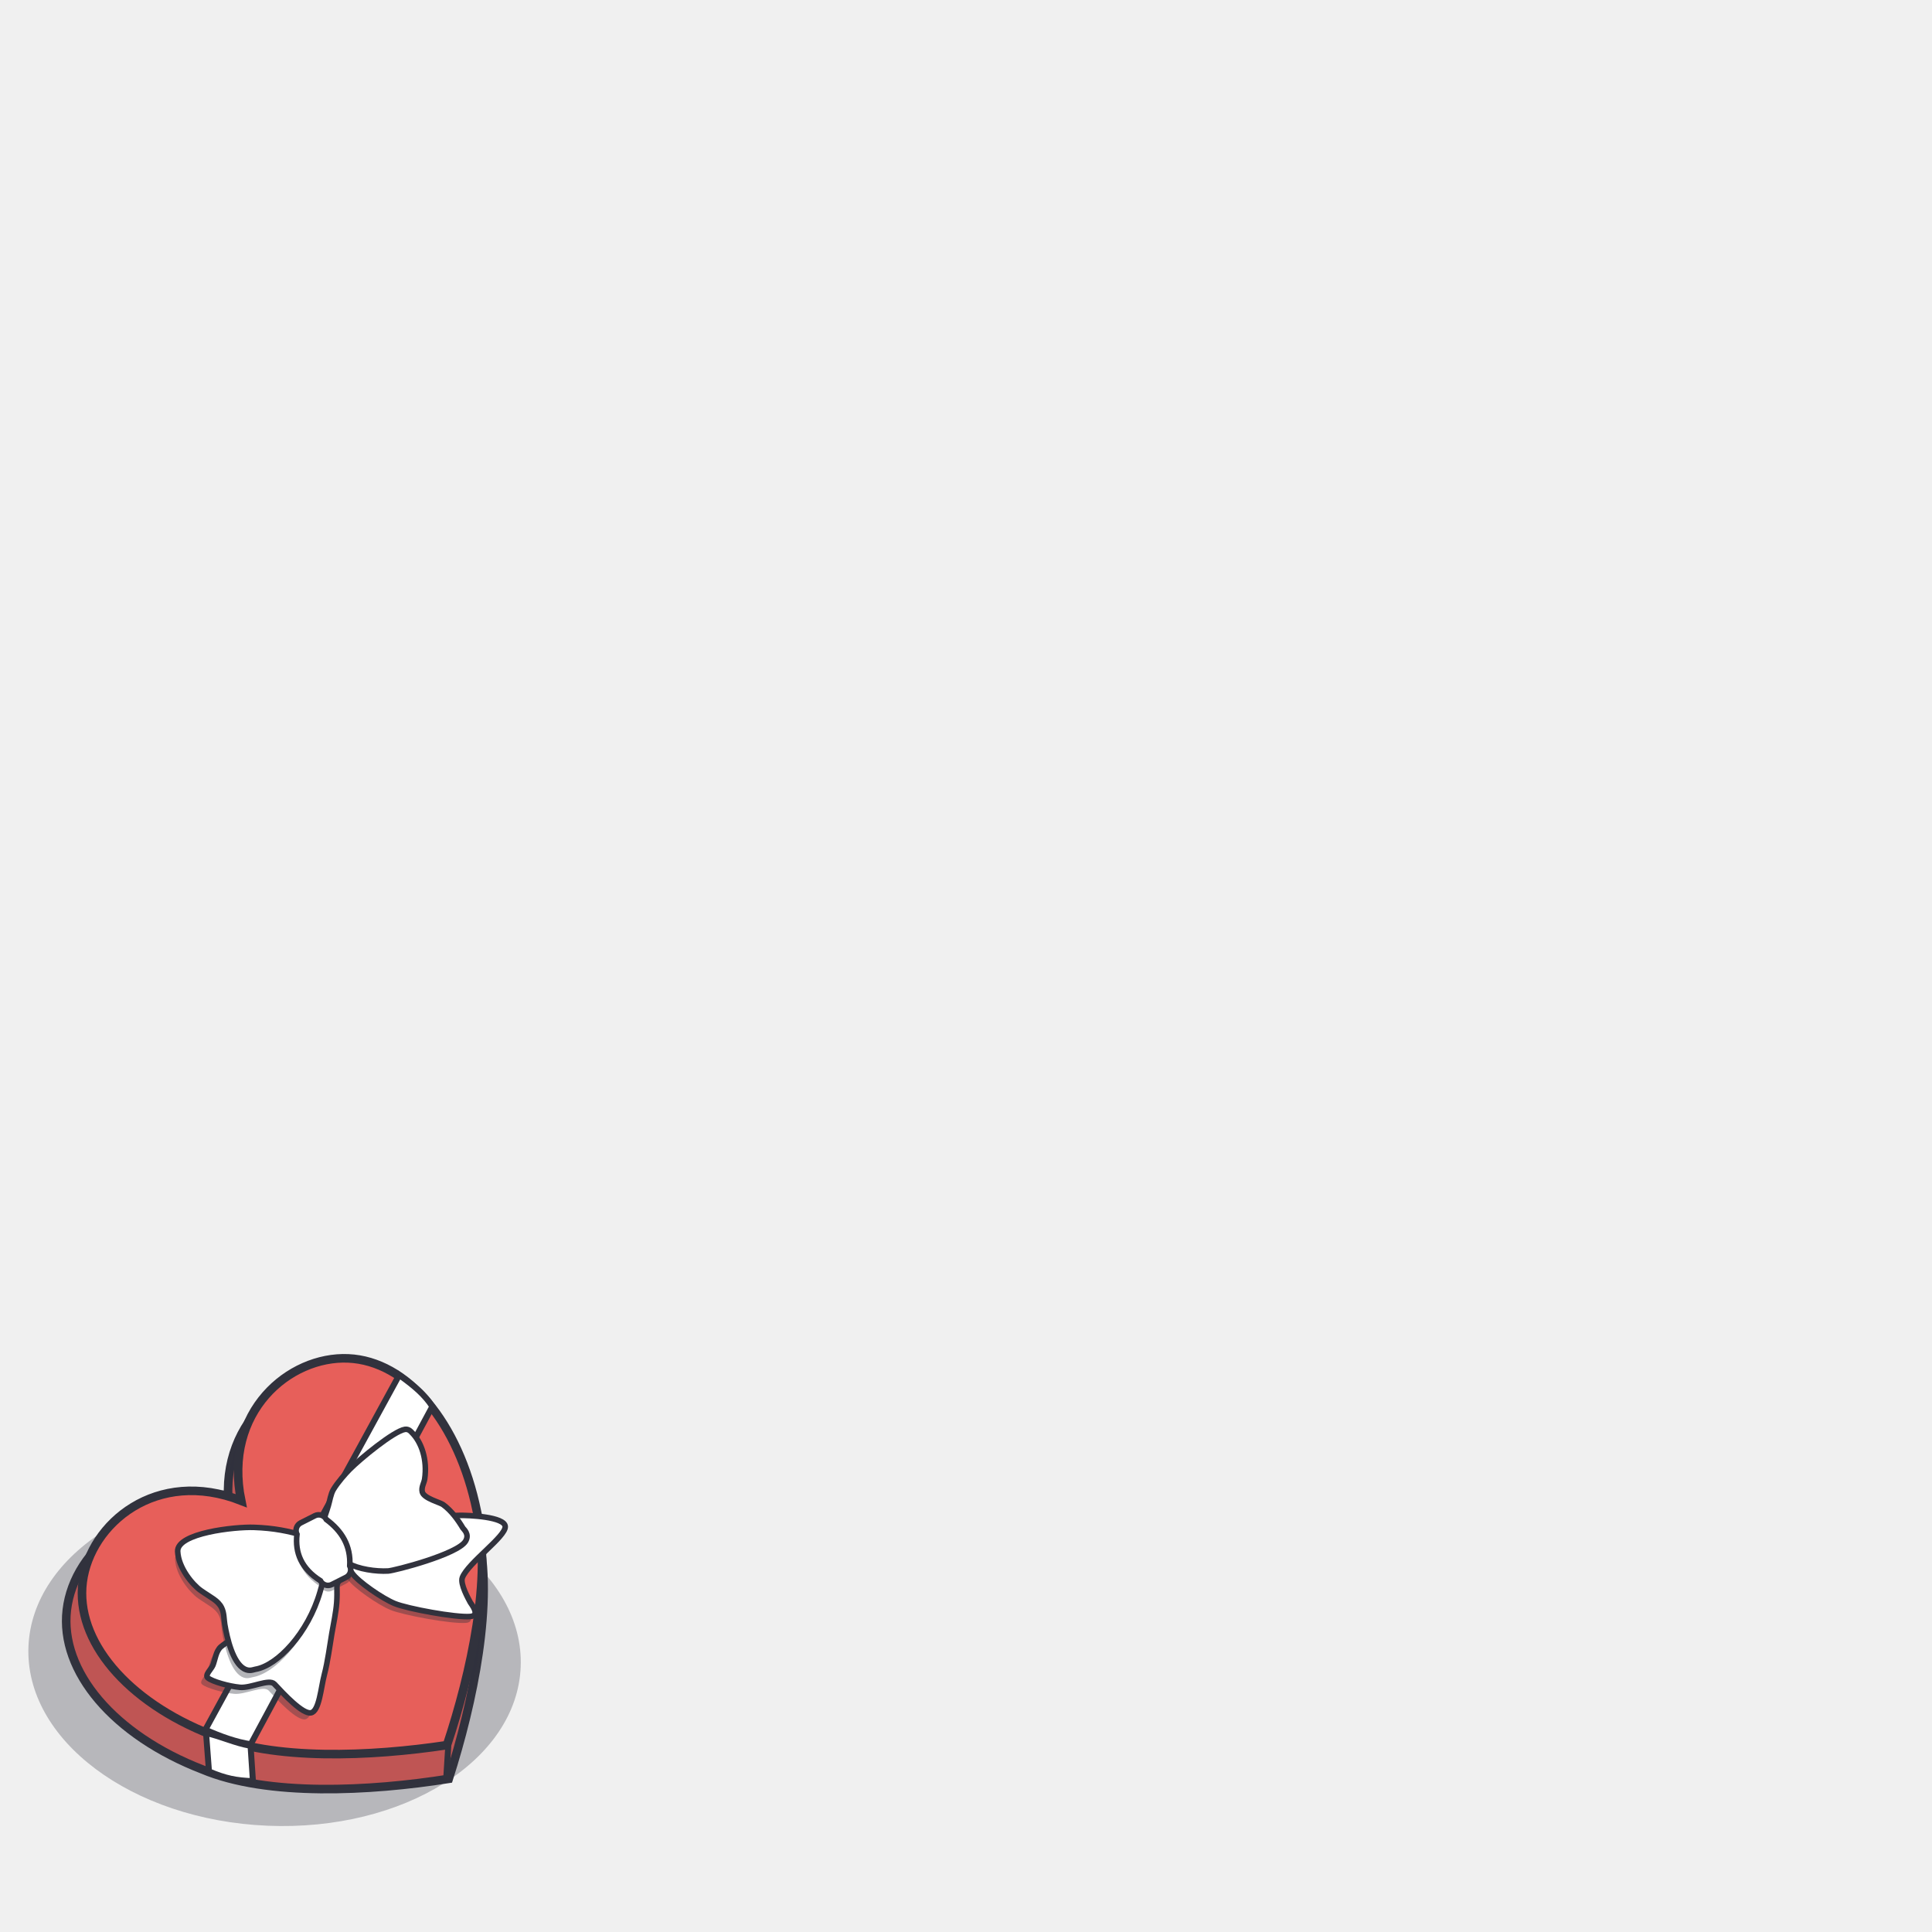
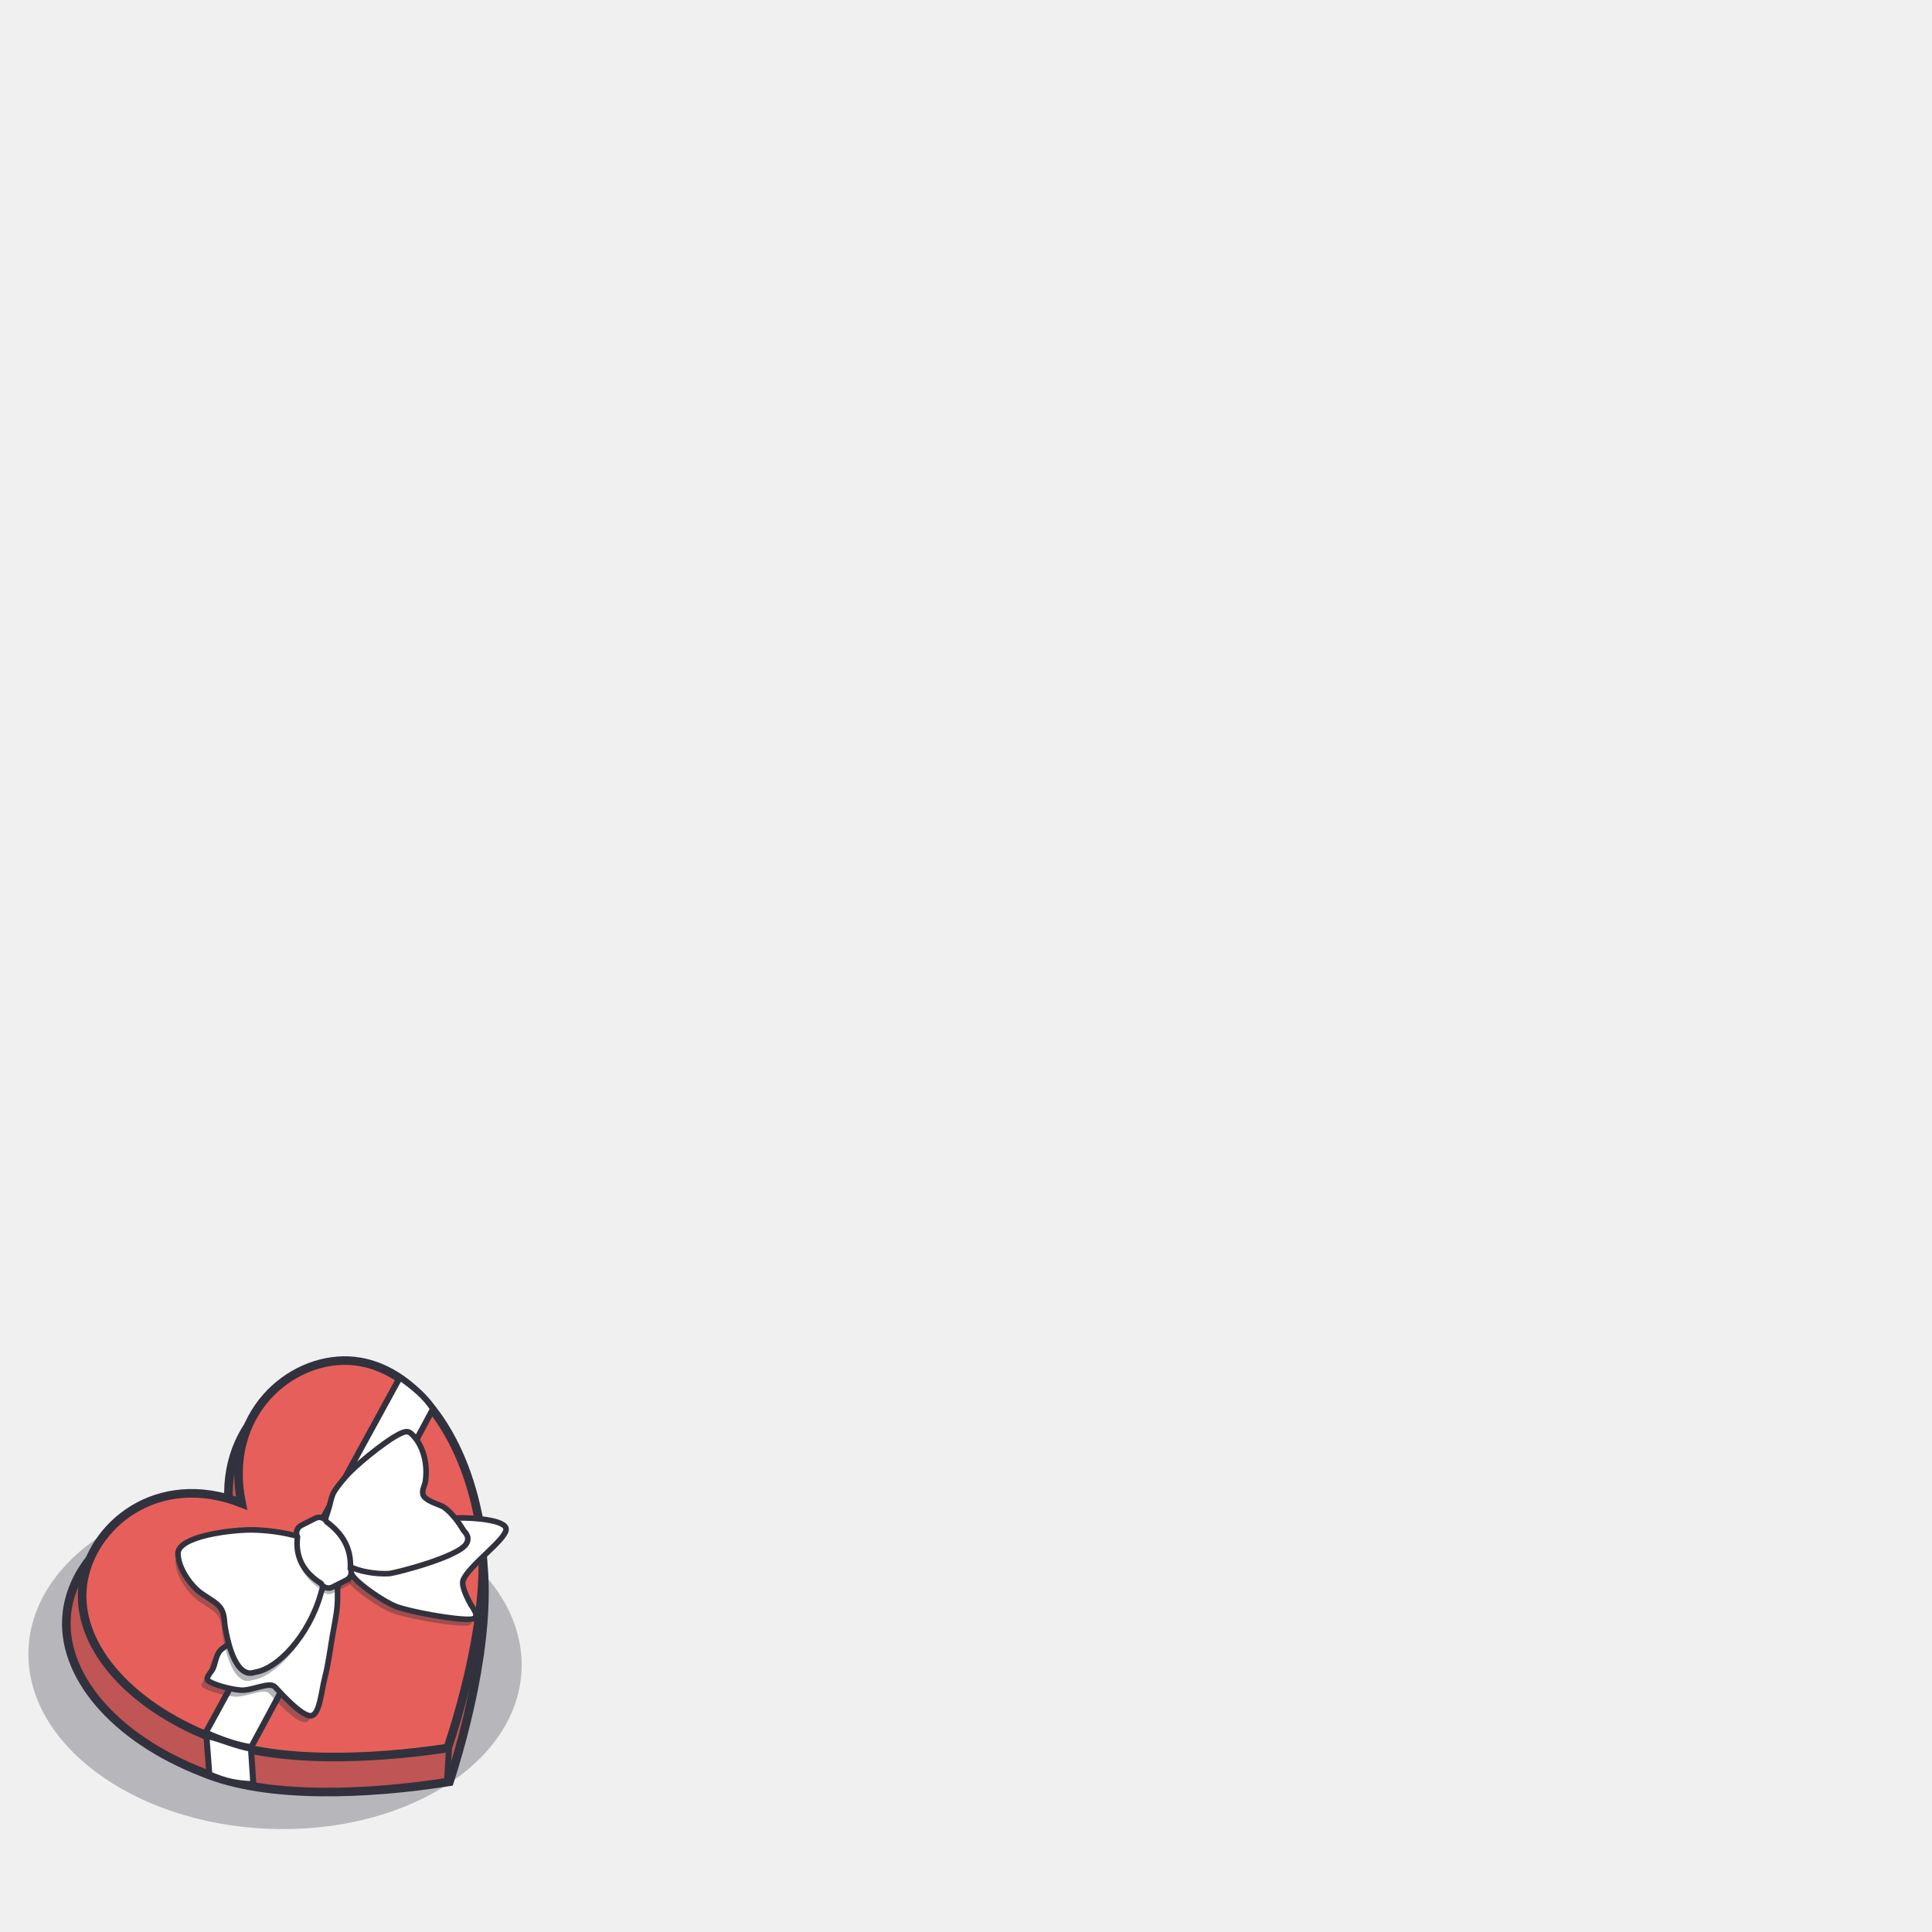
- <svg xmlns="http://www.w3.org/2000/svg" version="1.1" width="3005" height="3005">
+ <svg xmlns="http://www.w3.org/2000/svg" version="1.1" width="3000" height="3000">
  <g id="dp_dp001" transform="matrix(1,0,0,1,-4343.79,-2504.34)">
    <path id="dp_path002" fill="#31323d" fill-rule="evenodd" fill-opacity="0.294" d="M 4781.69,4818.39 C 4993.11,4827.22 5159.64,4952.04 5153.66,5097.2 C 5147.67,5242.36 4971.43,5352.88 4760.01,5344.05 C 4548.6,5335.23 4382.06,5210.4 4388.05,5065.25 C 4394.03,4920.09 4570.27,4809.57 4781.69,4818.39 Z " />
    <path id="dp_path003" fill="#e75f5a" fill-rule="evenodd" stroke="#31323d" stroke-width="13.333" d="M 4703.94,4873.8 C 4672.97,4728.42 4779.95,4636.31 4875.67,4639.93 C 4971.39,4643.54 5055.85,4742.87 5086.82,4888.24 C 5112.72,4994.98 5079.78,5152.36 5041.77,5271.11 C 4919.3,5290.52 4759.67,5298.92 4658.89,5256.66 C 4520.94,5203.38 4436.48,5104.06 4447.74,5008.34 C 4459,4912.63 4565.99,4820.52 4703.94,4873.8 Z " />
    <path id="dp_path004" fill="#31323d" fill-rule="evenodd" fill-opacity="0.216" d="M 4703.94,4873.8 C 4672.97,4728.42 4779.95,4636.31 4875.67,4639.93 C 4971.39,4643.54 5055.85,4742.87 5086.82,4888.24 C 5112.72,4994.98 5079.78,5152.36 5041.77,5271.11 C 4919.3,5290.52 4759.67,5298.92 4658.89,5256.66 C 4520.94,5203.38 4436.48,5104.06 4447.74,5008.34 C 4459,4912.63 4565.99,4820.52 4703.94,4873.8 Z " />
    <path id="dp_path005" fill="#e75f5a" fill-rule="evenodd" stroke="#31323d" stroke-width="13.333" d="M 4718.92,4838.55 C 4690.53,4700.05 4793.78,4613.11 4885.42,4617.15 C 4977.05,4621.19 5057.08,4716.22 5085.47,4854.72 C 5109.35,4956.42 5076.44,5105.95 5039.01,5218.67 C 4921.56,5236.37 4768.62,5243.35 4672.46,5202.51 C 4540.81,5150.95 4460.79,5055.92 4472.41,4964.93 C 4484.02,4873.95 4587.27,4787 4718.92,4838.55 Z " />
    <path id="dp_path006" fill="none" fill-rule="evenodd" stroke="#31323d" stroke-width="9.333" d="M 5041.05,5219.76 C 5039.97,5236.89 5037.81,5271.15 5037.81,5271.15" />
    <path id="dp_path007" fill="white" fill-rule="evenodd" stroke="#31323d" stroke-width="9.333" d="M 4663.23,5194.67 L 4964.71,4643.06 C 4987.66,4659.36 5004.28,4673.42 5016.26,4691.95 L 4733.77,5217.34 C 4711.08,5213.84 4687.4,5205.49 4663.23,5194.67 Z " />
    <path id="dp_path008" fill="white" fill-rule="evenodd" stroke="#31323d" stroke-width="9.333" d="M 4664.29,5199.78 C 4689.66,5205.69 4708.69,5215.34 4733.52,5219.73 L 4737.2,5274.73 C 4710.96,5273.81 4694.76,5270.58 4668.83,5259.61 Z " />
    <path id="dp_path009" fill="#31323d" fill-rule="evenodd" fill-opacity="0.388" d="M 5049.78,4871.32 C 5006.43,4872.25 4970.47,4896.7 4921.17,4912.72 C 4907.68,4917.1 4881.64,4919.65 4878.95,4937.49 C 4877.7,4945.75 4880.03,4954.1 4885.03,4961.32 C 4893.99,4974.26 4931.53,5000.42 4951.31,5008.52 C 4971,5016.58 5046.25,5030.52 5068.7,5028.56 C 5085.18,5027.13 5069.93,5008.96 5068.77,5006.76 C 5066.05,5001.62 5052.51,4977.87 5056.38,4967.98 C 5065.4,4944.89 5124.03,4904.19 5123.03,4888.59 C 5122.06,4873.51 5067.15,4870.9 5049.78,4871.32 Z " />
    <path id="dp_path010" fill="#31323d" fill-rule="evenodd" fill-opacity="0.361" d="M 4858.09,4962.22 C 4858.61,4972.26 4859.66,4992.34 4858.51,5007.33 C 4857.33,5022.79 4853.71,5039.16 4850.98,5055.02 C 4847.78,5073.66 4844.7,5098.59 4839.28,5119.18 C 4833.95,5139.45 4831.42,5176.08 4818.49,5178.53 C 4805.55,5180.97 4776.31,5149.54 4761.69,5133.83 C 4753.51,5125.04 4725.27,5140.48 4708.03,5138.89 C 4690.8,5137.3 4665.23,5130.01 4658.22,5124.29 C 4652.74,5119.81 4663.24,5111.06 4665.97,5104.54 C 4669.35,5096.44 4670.51,5082.45 4678.53,5075.7 C 4693.39,5063.22 4729.91,5045.55 4755.09,5029.64 C 4785.02,5010.73 4833.73,4978.39 4858.09,4962.22 Z " />
    <path id="dp_path011" fill="white" fill-rule="evenodd" stroke="#31323d" stroke-width="8.667" d="M 4867.05,4952.11 C 4867.58,4962.15 4868.63,4982.22 4867.48,4997.21 C 4866.29,5012.68 4862.67,5029.04 4859.95,5044.9 C 4856.74,5063.54 4853.66,5088.48 4848.25,5109.06 C 4842.91,5129.34 4840.38,5165.97 4827.45,5168.41 C 4814.52,5170.85 4785.27,5139.43 4770.65,5123.71 C 4762.47,5114.93 4734.23,5130.37 4716.99,5128.78 C 4699.76,5127.19 4674.19,5119.89 4667.18,5114.17 C 4661.71,5109.7 4672.2,5100.95 4674.93,5094.43 C 4678.31,5086.33 4679.47,5072.33 4687.49,5065.58 C 4702.35,5053.1 4738.88,5035.43 4764.05,5019.52 C 4793.98,5000.61 4842.69,4968.28 4867.05,4952.11 Z " />
    <path id="dp_path012" fill="#31323d" fill-rule="evenodd" fill-opacity="0.361" d="M 4813.95,4905.56 C 4788.93,4897.91 4765.63,4893.29 4734.9,4892.21 C 4705.15,4891.16 4614.87,4900.83 4616.1,4929.63 C 4617.19,4955.04 4639.03,4981.27 4652.04,4990.42 C 4667.44,5001.26 4678.67,5005.79 4684.29,5016.96 C 4688.52,5025.36 4687.91,5034.84 4689.32,5043.15 C 4693.03,5064.92 4701.8,5102.66 4719.75,5112.33 C 4727.75,5116.64 4733.82,5113.45 4737.11,5112.91 C 4771.12,5107.28 4819.02,5056.82 4837.55,4992.46 C 4841.95,4977.17 4845.92,4964.48 4843.03,4949.88 C 4839.4,4931.53 4827.97,4920.91 4813.95,4905.56 Z " />
    <path id="dp_path013" fill="white" fill-rule="evenodd" stroke="#31323d" stroke-width="8.667" d="M 5056.35,4861.35 C 5013.01,4862.28 4977.05,4886.73 4927.75,4902.75 C 4914.26,4907.13 4888.21,4909.68 4885.53,4927.52 C 4884.28,4935.78 4886.6,4944.13 4891.6,4951.35 C 4900.57,4964.29 4938.11,4990.45 4957.89,4998.54 C 4977.57,5006.61 5052.83,5020.54 5075.28,5018.59 C 5091.76,5017.16 5076.51,4998.99 5075.35,4996.79 C 5072.63,4991.65 5059.09,4967.9 5062.95,4958.01 C 5071.97,4934.92 5130.61,4894.22 5129.61,4878.62 C 5128.64,4863.54 5073.72,4860.93 5056.35,4861.35 Z " />
    <path id="dp_path014" fill="white" fill-rule="evenodd" stroke="#31323d" stroke-width="8.667" d="M 4818,4893.35 C 4792.98,4885.7 4769.68,4881.07 4738.95,4879.99 C 4709.2,4878.95 4618.92,4888.62 4620.15,4917.41 C 4621.23,4942.83 4643.08,4969.05 4656.09,4978.21 C 4671.49,4989.05 4682.72,4993.58 4688.34,5004.75 C 4692.57,5013.15 4691.95,5022.63 4693.37,5030.94 C 4697.08,5052.71 4705.85,5090.45 4723.79,5100.12 C 4731.8,5104.43 4737.87,5101.24 4741.16,5100.69 C 4775.17,5095.07 4823.07,5044.61 4841.6,4980.24 C 4846,4964.96 4849.96,4952.27 4847.07,4937.67 C 4843.45,4919.32 4832.02,4908.7 4818,4893.35 Z " />
    <path id="dp_path015" fill="white" fill-rule="evenodd" stroke="#31323d" stroke-width="8.667" d="M 4843.4,4877.15 C 4848.59,4865.13 4851.16,4857.02 4854.49,4846.14 C 4856.66,4839.03 4858.24,4828 4862.3,4821.23 C 4869.13,4809.85 4880.86,4796.62 4887.86,4789.57 C 4904.23,4773.12 4956.29,4730.19 4973.71,4727.53 C 4979.68,4726.61 4983.62,4731.73 4983.69,4731.81 C 4999.66,4747.24 5008.61,4774.99 5004.35,4804.69 C 5003.45,4810.97 4998.79,4817.53 5000.58,4824.88 C 5003.04,4834.95 5028.03,4840.99 5032.98,4844.61 C 5045.99,4854.1 5056,4868.08 5063.75,4881.03 C 5064.88,4882.92 5074.52,4890.32 5067.95,4901.42 C 5055.8,4921.94 4957.24,4947.27 4947.55,4947.82 C 4928.69,4948.89 4901.32,4945.1 4884.77,4935.63 C 4865.71,4924.71 4854.65,4898.87 4843.4,4877.15 Z " />
    <path id="dp_path016" fill="#31323d" fill-rule="evenodd" fill-opacity="0.357" d="M 4834.12,4871.41 C 4840.65,4868.11 4848.62,4870.73 4851.92,4877.26 C 4875.83,4895.01 4890.2,4917.89 4888.4,4949.46 C 4891.7,4956 4889.07,4963.97 4882.54,4967.27 L 4860.53,4978.39 C 4854,4981.69 4846.03,4979.07 4842.73,4972.53 C 4813.14,4953.78 4802.99,4929.1 4806.25,4900.33 C 4802.95,4893.8 4805.57,4885.83 4812.11,4882.53 Z " />
    <path id="dp_path017" fill="white" fill-rule="evenodd" stroke="#31323d" stroke-width="8.667" d="M 4833.54,4861.87 C 4840.07,4858.57 4848.05,4861.19 4851.35,4867.72 C 4875.25,4885.47 4889.62,4908.36 4887.82,4939.93 C 4891.12,4946.46 4888.5,4954.43 4881.97,4957.73 L 4859.95,4968.85 C 4853.42,4972.15 4845.45,4969.53 4842.15,4962.99 C 4812.56,4944.24 4802.41,4919.56 4805.68,4890.79 C 4802.38,4884.26 4805,4876.29 4811.53,4872.99 Z " />
  </g>
</svg>
